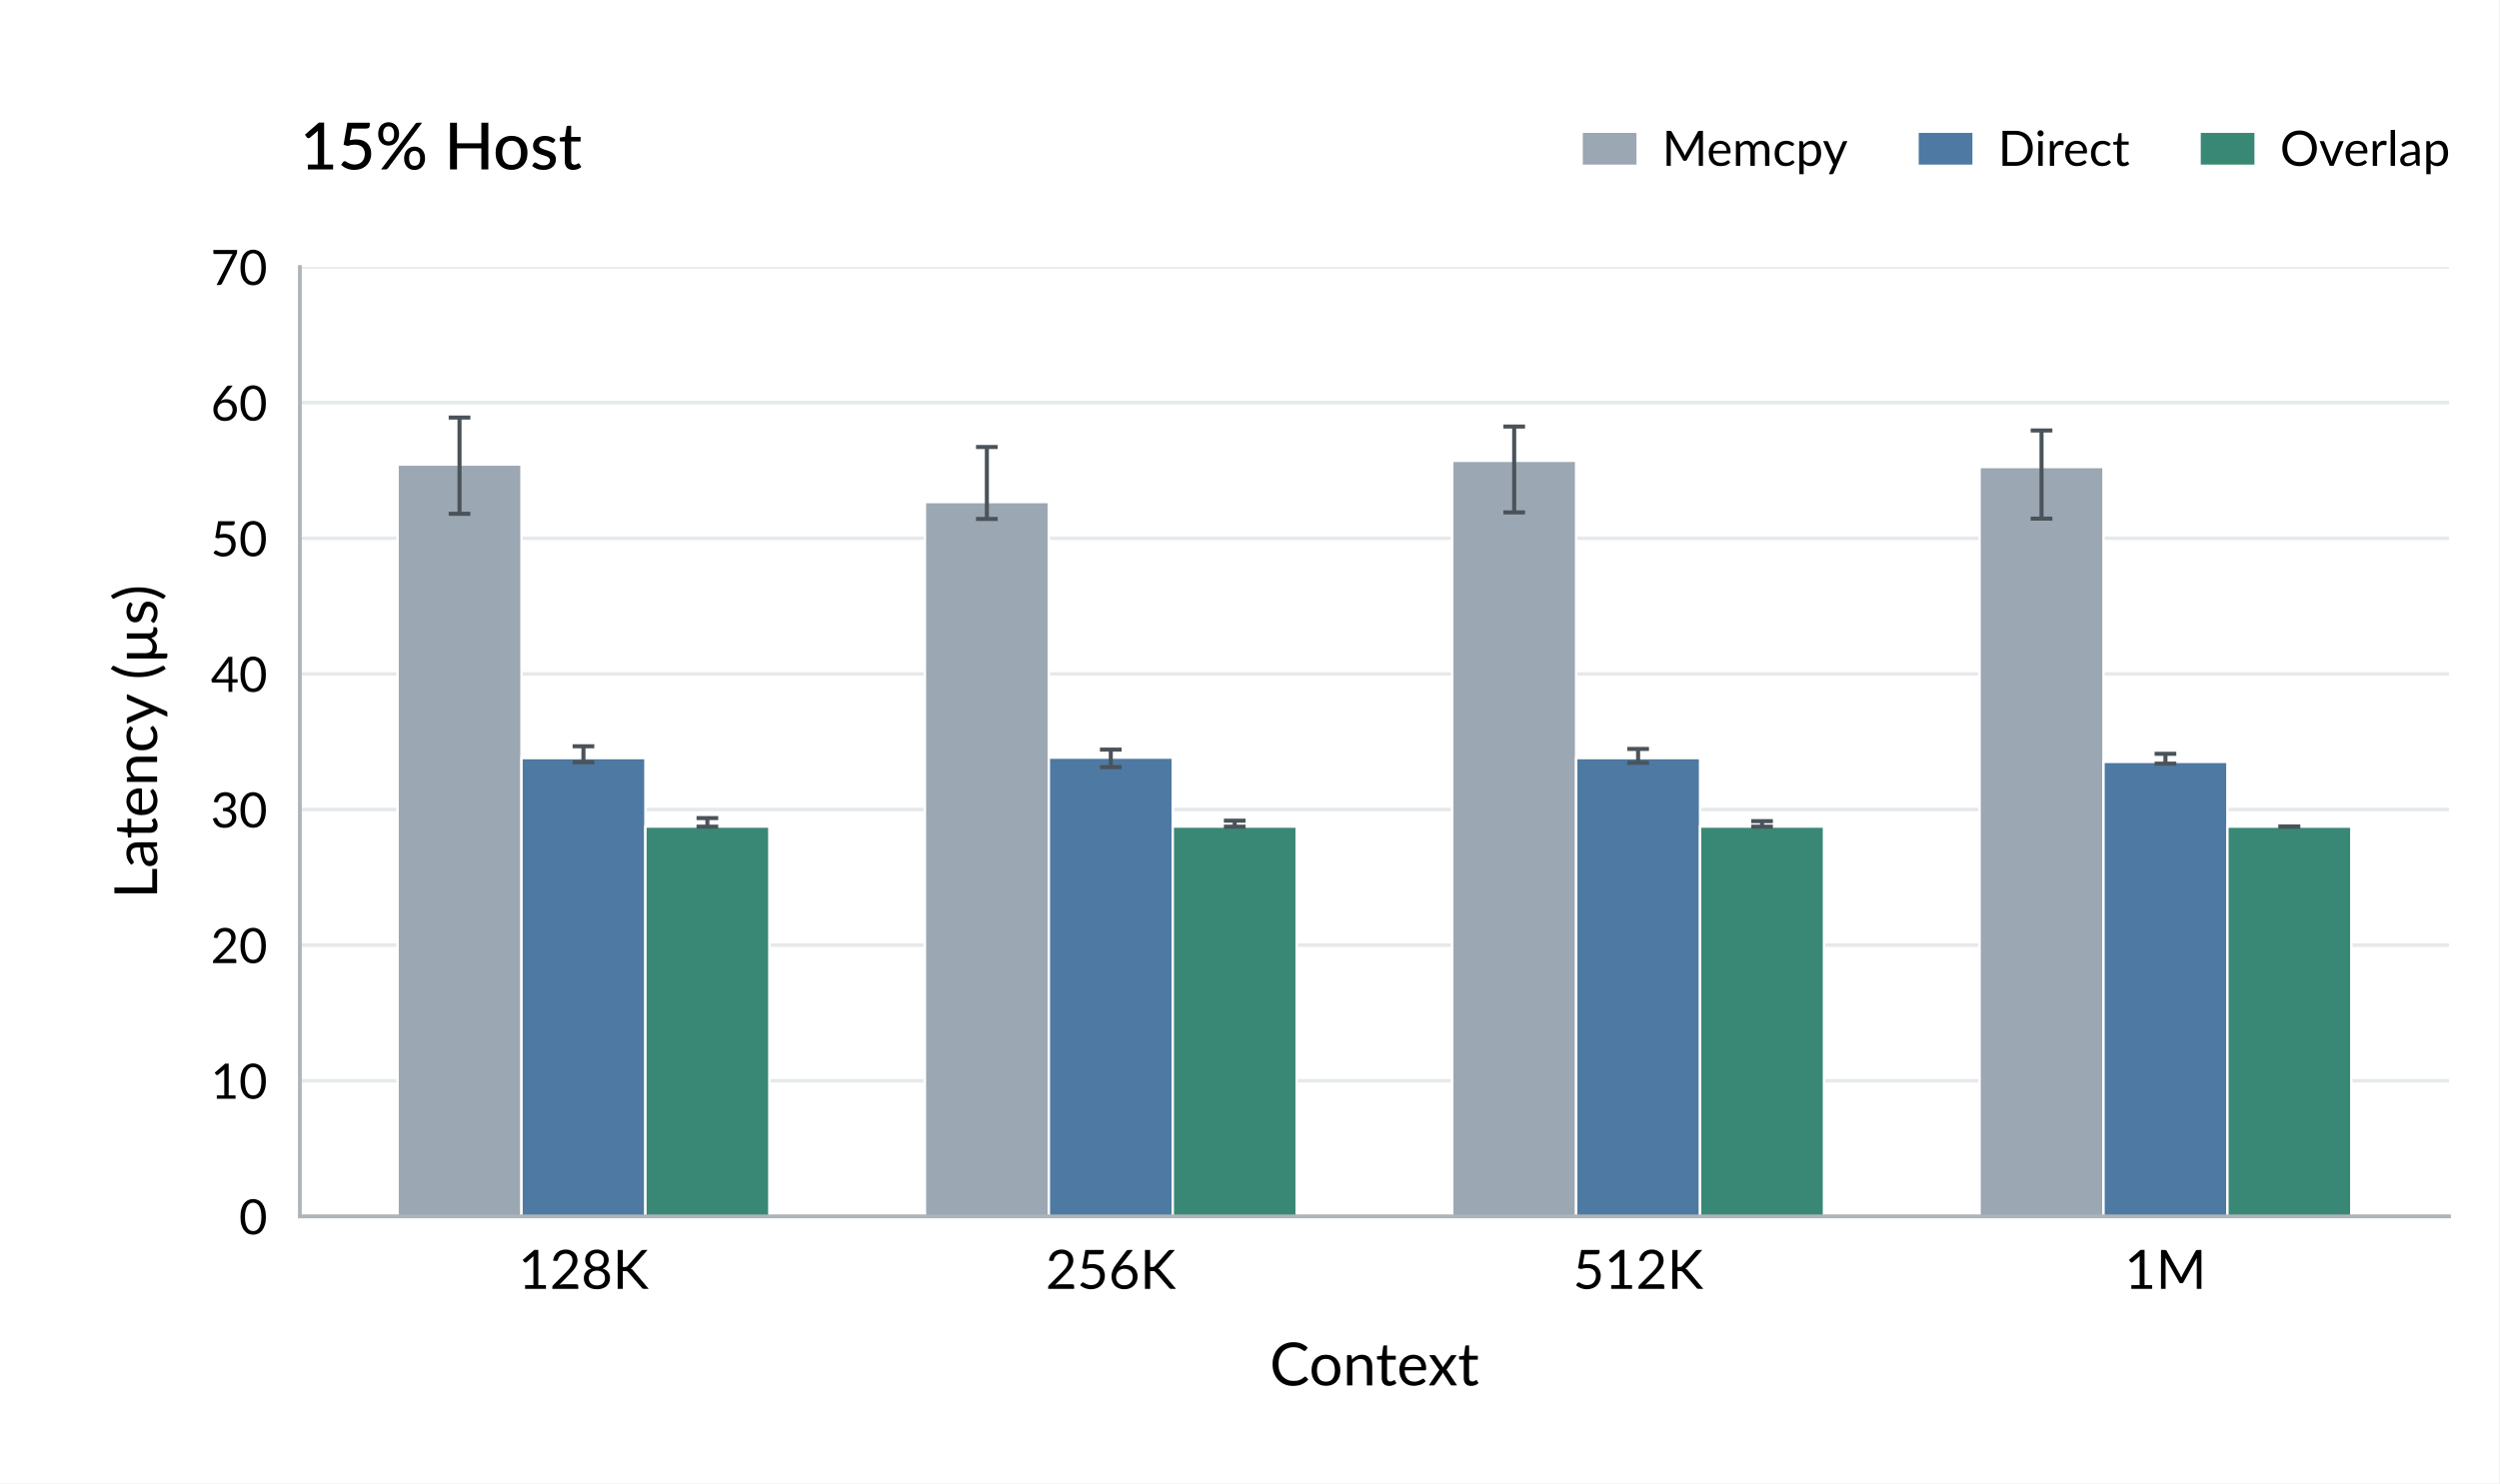
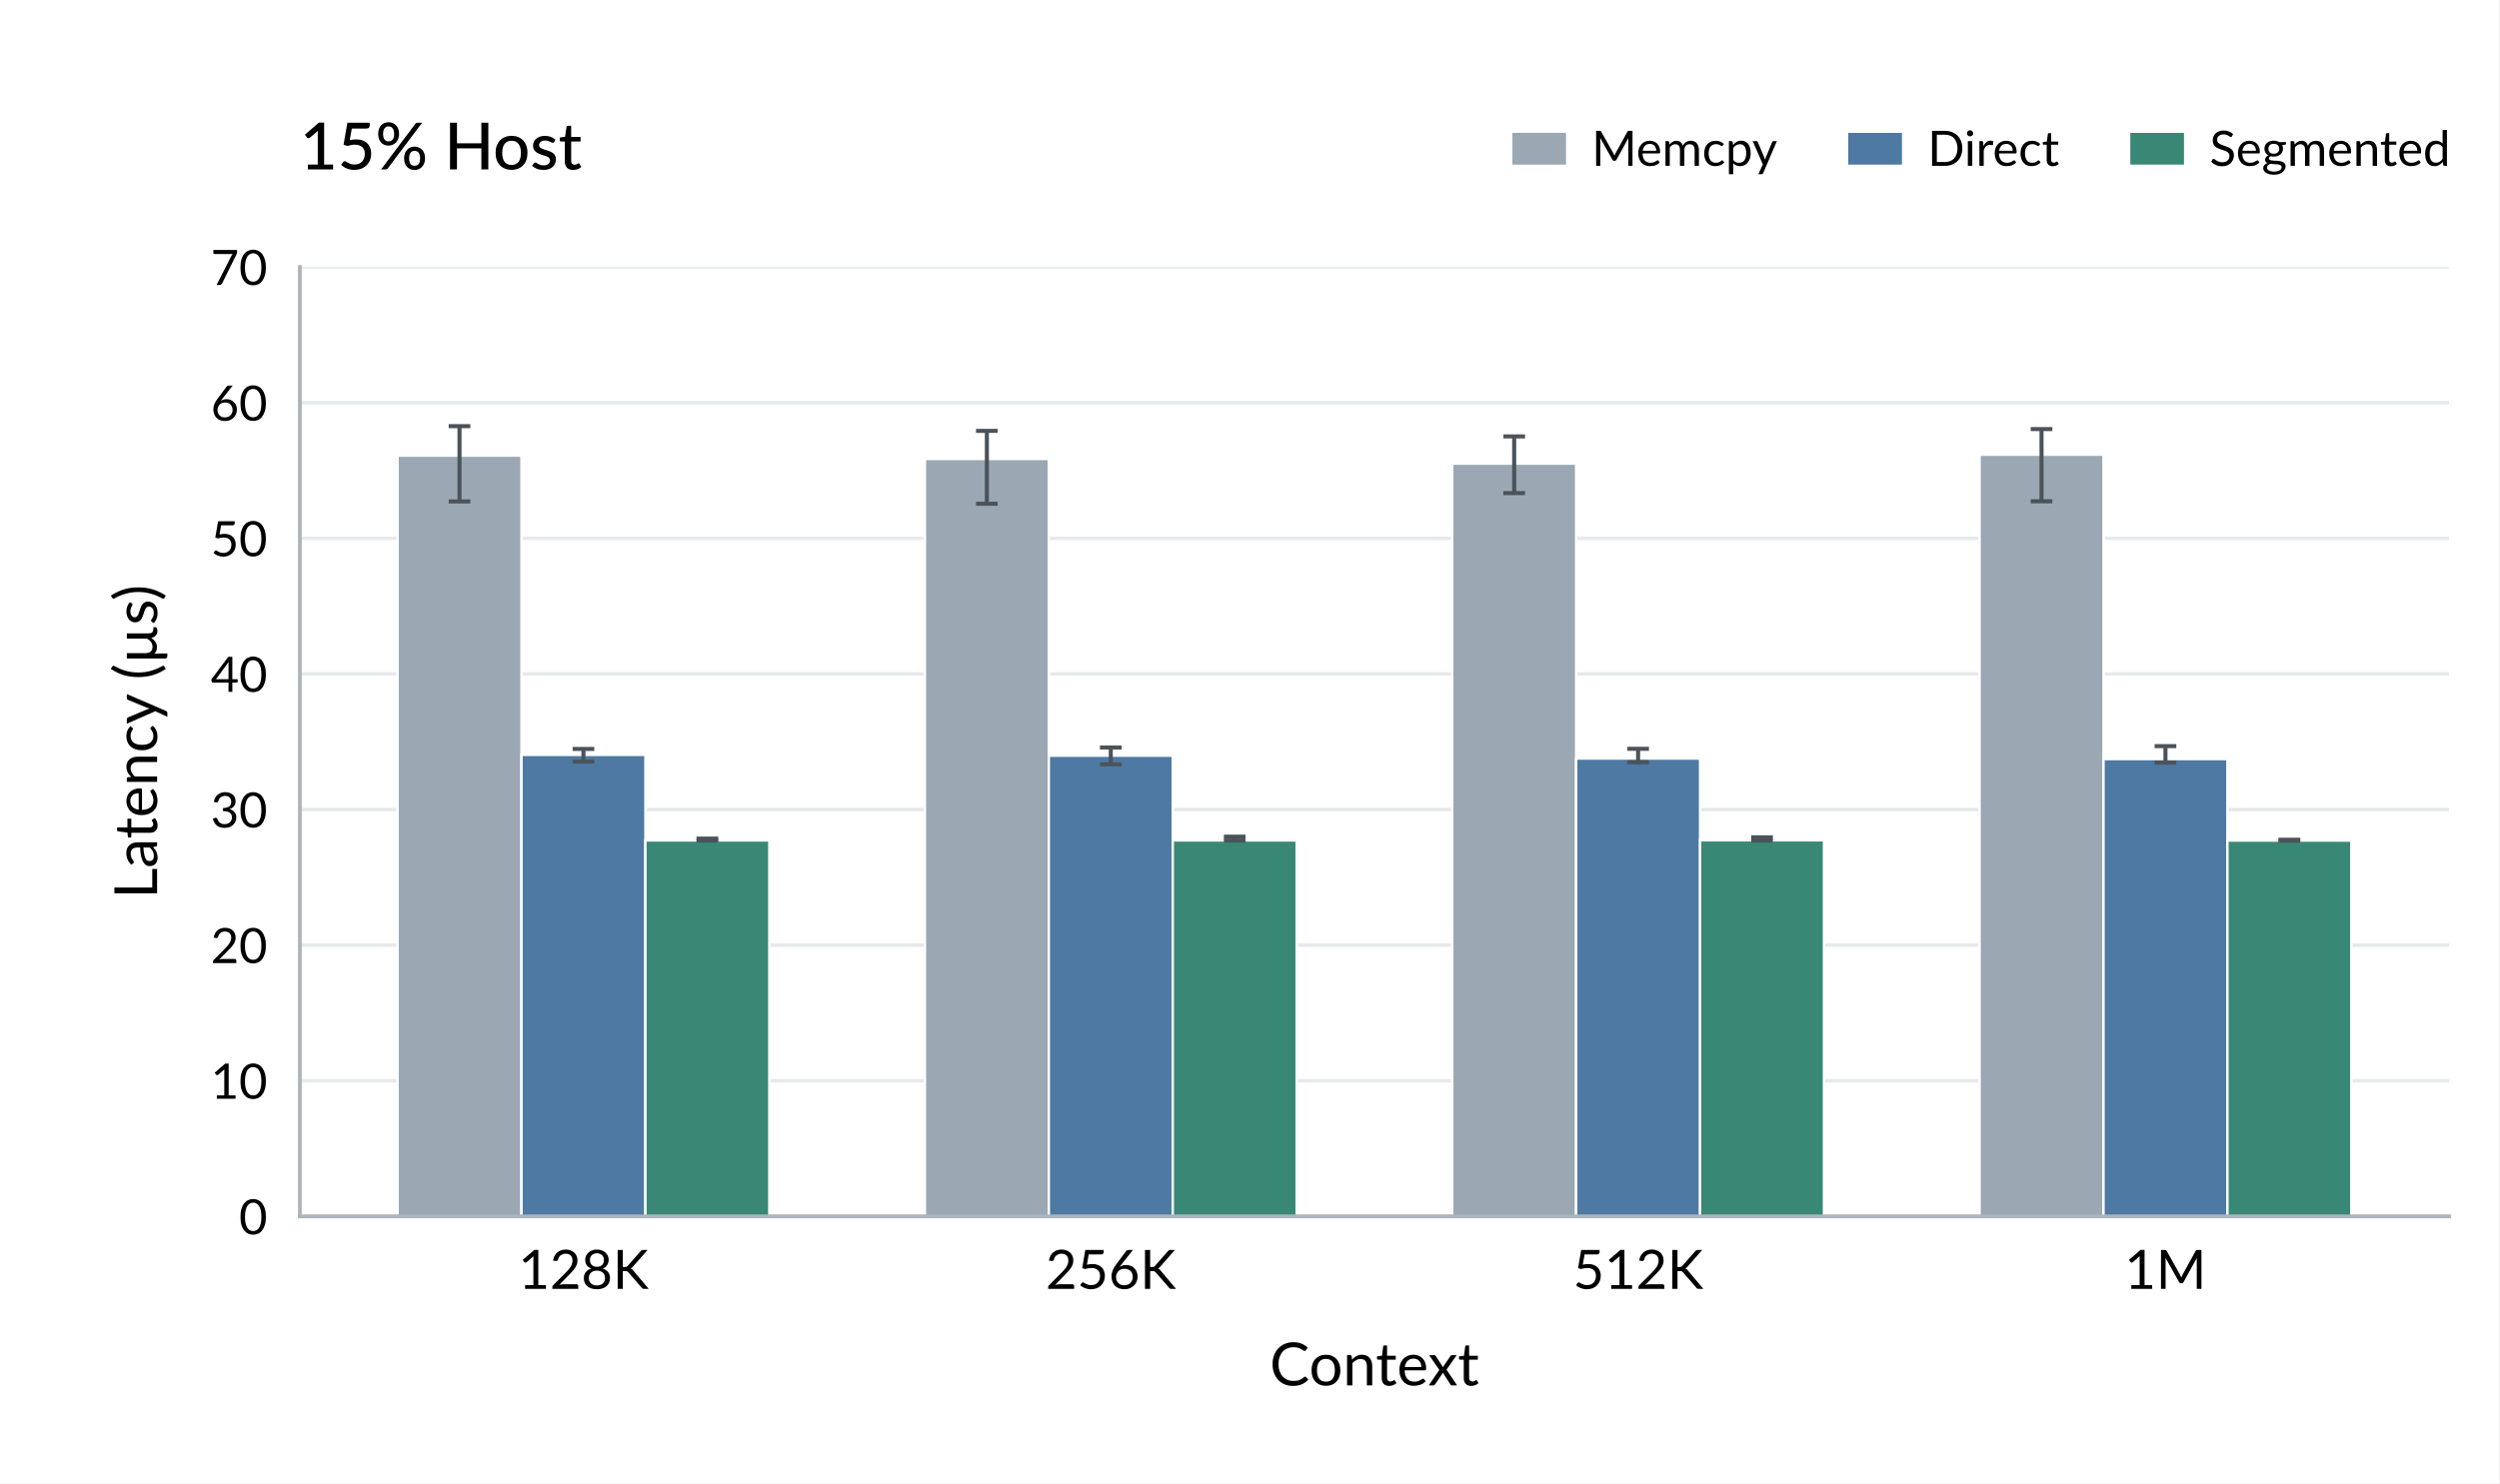
<svg xmlns="http://www.w3.org/2000/svg" xmlns:xlink="http://www.w3.org/1999/xlink" width="460.8pt" height="273.6pt" viewBox="0 0 460.8 273.6" version="1.1">
  <defs>
    <style type="text/css">*{stroke-linejoin: round; stroke-linecap: butt}</style>
  </defs>
  <g id="figure_1">
    <g id="patch_1">
      <path d="M 0 273.6 L 460.8 273.6 L 460.8 0 L 0 0 z " style="fill: #ffffff" />
    </g>
    <g id="axes_1">
      <g id="patch_2">
        <path d="M 55.296 224.352 L 451.584 224.352 L 451.584 49.248 L 55.296 49.248 z " style="fill: #ffffff" />
      </g>
      <g id="matplotlib.axis_1">
        <g id="xtick_1">
          <g id="line2d_1" />
          <g id="text_1">
            <text style="font-size: 10px; font-family: 'Lato'; text-anchor: middle" x="107.585" y="237.718" transform="rotate(-0 107.585 237.7176)">128K</text>
          </g>
        </g>
        <g id="xtick_2">
          <g id="line2d_2" />
          <g id="text_2">
            <text style="font-size: 10px; font-family: 'Lato'; text-anchor: middle" x="204.822" y="237.718" transform="rotate(-0 204.8217 237.7176)">256K</text>
          </g>
        </g>
        <g id="xtick_3">
          <g id="line2d_3" />
          <g id="text_3">
            <text style="font-size: 10px; font-family: 'Lato'; text-anchor: middle" x="302.058" y="237.718" transform="rotate(-0 302.0583 237.7176)">512K</text>
          </g>
        </g>
        <g id="xtick_4">
          <g id="line2d_4" />
          <g id="text_4">
            <text style="font-size: 10px; font-family: 'Lato'; text-anchor: middle" x="399.295" y="237.718" transform="rotate(-0 399.295 237.7176)">1M</text>
          </g>
        </g>
        <g id="text_5">
          <text style="font-size: 11px; font-family: 'Lato'; text-anchor: middle" x="253.44" y="255.535" transform="rotate(-0 253.44 255.5354)">Context</text>
        </g>
      </g>
      <g id="matplotlib.axis_2">
        <g id="ytick_1">
          <g id="line2d_5">
-             <path d="M 55.296 224.352 L 451.584 224.352 " clip-path="url(#p31463d49c4)" style="fill: none; stroke: #e6e9ec; stroke-width: 0.65; stroke-linecap: square" />
+             <path d="M 55.296 224.352 L 451.584 224.352 " clip-path="url(#p01829a4c36)" style="fill: none; stroke: #e6e9ec; stroke-width: 0.65; stroke-linecap: square" />
          </g>
          <g id="line2d_6" />
          <g id="text_6">
            <text style="font-size: 9px; font-family: 'Lato'; text-anchor: end" x="49.296" y="227.667" transform="rotate(-0 49.296 227.6665)">0</text>
          </g>
        </g>
        <g id="ytick_2">
          <g id="line2d_7">
-             <path d="M 55.296 199.337 L 451.584 199.337 " clip-path="url(#p31463d49c4)" style="fill: none; stroke: #e6e9ec; stroke-width: 0.65; stroke-linecap: square" />
+             <path d="M 55.296 199.337 L 451.584 199.337 " clip-path="url(#p01829a4c36)" style="fill: none; stroke: #e6e9ec; stroke-width: 0.65; stroke-linecap: square" />
          </g>
          <g id="line2d_8" />
          <g id="text_7">
            <text style="font-size: 9px; font-family: 'Lato'; text-anchor: end" x="49.296" y="202.652" transform="rotate(-0 49.296 202.6517)">10</text>
          </g>
        </g>
        <g id="ytick_3">
          <g id="line2d_9">
-             <path d="M 55.296 174.322 L 451.584 174.322 " clip-path="url(#p31463d49c4)" style="fill: none; stroke: #e6e9ec; stroke-width: 0.65; stroke-linecap: square" />
+             <path d="M 55.296 174.322 L 451.584 174.322 " clip-path="url(#p01829a4c36)" style="fill: none; stroke: #e6e9ec; stroke-width: 0.65; stroke-linecap: square" />
          </g>
          <g id="line2d_10" />
          <g id="text_8">
            <text style="font-size: 9px; font-family: 'Lato'; text-anchor: end" x="49.296" y="177.637" transform="rotate(-0 49.296 177.6368)">20</text>
          </g>
        </g>
        <g id="ytick_4">
          <g id="line2d_11">
-             <path d="M 55.296 149.307 L 451.584 149.307 " clip-path="url(#p31463d49c4)" style="fill: none; stroke: #e6e9ec; stroke-width: 0.65; stroke-linecap: square" />
+             <path d="M 55.296 149.307 L 451.584 149.307 " clip-path="url(#p01829a4c36)" style="fill: none; stroke: #e6e9ec; stroke-width: 0.65; stroke-linecap: square" />
          </g>
          <g id="line2d_12" />
          <g id="text_9">
            <text style="font-size: 9px; font-family: 'Lato'; text-anchor: end" x="49.296" y="152.622" transform="rotate(-0 49.296 152.622)">30</text>
          </g>
        </g>
        <g id="ytick_5">
          <g id="line2d_13">
-             <path d="M 55.296 124.293 L 451.584 124.293 " clip-path="url(#p31463d49c4)" style="fill: none; stroke: #e6e9ec; stroke-width: 0.65; stroke-linecap: square" />
+             <path d="M 55.296 124.293 L 451.584 124.293 " clip-path="url(#p01829a4c36)" style="fill: none; stroke: #e6e9ec; stroke-width: 0.65; stroke-linecap: square" />
          </g>
          <g id="line2d_14" />
          <g id="text_10">
            <text style="font-size: 9px; font-family: 'Lato'; text-anchor: end" x="49.296" y="127.607" transform="rotate(-0 49.296 127.6071)">40</text>
          </g>
        </g>
        <g id="ytick_6">
          <g id="line2d_15">
-             <path d="M 55.296 99.278 L 451.584 99.278 " clip-path="url(#p31463d49c4)" style="fill: none; stroke: #e6e9ec; stroke-width: 0.65; stroke-linecap: square" />
+             <path d="M 55.296 99.278 L 451.584 99.278 " clip-path="url(#p01829a4c36)" style="fill: none; stroke: #e6e9ec; stroke-width: 0.65; stroke-linecap: square" />
          </g>
          <g id="line2d_16" />
          <g id="text_11">
            <text style="font-size: 9px; font-family: 'Lato'; text-anchor: end" x="49.296" y="102.592" transform="rotate(-0 49.296 102.5922)">50</text>
          </g>
        </g>
        <g id="ytick_7">
          <g id="line2d_17">
-             <path d="M 55.296 74.263 L 451.584 74.263 " clip-path="url(#p31463d49c4)" style="fill: none; stroke: #e6e9ec; stroke-width: 0.65; stroke-linecap: square" />
+             <path d="M 55.296 74.263 L 451.584 74.263 " clip-path="url(#p01829a4c36)" style="fill: none; stroke: #e6e9ec; stroke-width: 0.65; stroke-linecap: square" />
          </g>
          <g id="line2d_18" />
          <g id="text_12">
            <text style="font-size: 9px; font-family: 'Lato'; text-anchor: end" x="49.296" y="77.577" transform="rotate(-0 49.296 77.57739)">60</text>
          </g>
        </g>
        <g id="ytick_8">
          <g id="line2d_19">
-             <path d="M 55.296 49.248 L 451.584 49.248 " clip-path="url(#p31463d49c4)" style="fill: none; stroke: #e6e9ec; stroke-width: 0.65; stroke-linecap: square" />
+             <path d="M 55.296 49.248 L 451.584 49.248 " clip-path="url(#p01829a4c36)" style="fill: none; stroke: #e6e9ec; stroke-width: 0.65; stroke-linecap: square" />
          </g>
          <g id="line2d_20" />
          <g id="text_13">
            <text style="font-size: 9px; font-family: 'Lato'; text-anchor: end" x="49.296" y="52.563" transform="rotate(-0 49.296 52.56253)">70</text>
          </g>
        </g>
        <g id="text_14">
          <text style="font-size: 11px; font-family: 'Lato'; text-anchor: middle" x="28.969" y="136.8" transform="rotate(-90 28.96881 136.8)">Latency (µs)</text>
        </g>
      </g>
      <g id="patch_3">
-         <path d="M 73.309 224.352 L 96.16 224.352 L 96.16 85.684 L 73.309 85.684 z " clip-path="url(#p31463d49c4)" style="fill: #9ba7b2; stroke: #ffffff; stroke-width: 0.45; stroke-linejoin: miter" />
+         <path d="M 73.309 224.352 L 96.16 224.352 L 96.16 84.032 L 73.309 84.032 z " clip-path="url(#p01829a4c36)" style="fill: #9ba7b2; stroke: #ffffff; stroke-width: 0.45; stroke-linejoin: miter" />
      </g>
      <g id="patch_4">
-         <path d="M 170.546 224.352 L 193.396 224.352 L 193.396 92.6 L 170.546 92.6 z " clip-path="url(#p31463d49c4)" style="fill: #9ba7b2; stroke: #ffffff; stroke-width: 0.45; stroke-linejoin: miter" />
+         <path d="M 170.546 224.352 L 193.396 224.352 L 193.396 84.647 L 170.546 84.647 z " clip-path="url(#p01829a4c36)" style="fill: #9ba7b2; stroke: #ffffff; stroke-width: 0.45; stroke-linejoin: miter" />
      </g>
      <g id="patch_5">
-         <path d="M 267.782 224.352 L 290.633 224.352 L 290.633 84.992 L 267.782 84.992 z " clip-path="url(#p31463d49c4)" style="fill: #9ba7b2; stroke: #ffffff; stroke-width: 0.45; stroke-linejoin: miter" />
+         <path d="M 267.782 224.352 L 290.633 224.352 L 290.633 85.505 L 267.782 85.505 z " clip-path="url(#p01829a4c36)" style="fill: #9ba7b2; stroke: #ffffff; stroke-width: 0.45; stroke-linejoin: miter" />
      </g>
      <g id="patch_6">
-         <path d="M 365.019 224.352 L 387.87 224.352 L 387.87 86.132 L 365.019 86.132 z " clip-path="url(#p31463d49c4)" style="fill: #9ba7b2; stroke: #ffffff; stroke-width: 0.45; stroke-linejoin: miter" />
+         <path d="M 365.019 224.352 L 387.87 224.352 L 387.87 83.865 L 365.019 83.865 z " clip-path="url(#p01829a4c36)" style="fill: #9ba7b2; stroke: #ffffff; stroke-width: 0.45; stroke-linejoin: miter" />
      </g>
      <g id="patch_7">
-         <path d="M 96.16 224.352 L 119.01 224.352 L 119.01 139.822 L 96.16 139.822 z " clip-path="url(#p31463d49c4)" style="fill: #4d79a3; stroke: #ffffff; stroke-width: 0.45; stroke-linejoin: miter" />
+         <path d="M 96.16 224.352 L 119.01 224.352 L 119.01 139.233 L 96.16 139.233 z " clip-path="url(#p01829a4c36)" style="fill: #4d79a3; stroke: #ffffff; stroke-width: 0.45; stroke-linejoin: miter" />
      </g>
      <g id="patch_8">
-         <path d="M 193.396 224.352 L 216.247 224.352 L 216.247 139.732 L 193.396 139.732 z " clip-path="url(#p31463d49c4)" style="fill: #4d79a3; stroke: #ffffff; stroke-width: 0.45; stroke-linejoin: miter" />
+         <path d="M 193.396 224.352 L 216.247 224.352 L 216.247 139.374 L 193.396 139.374 z " clip-path="url(#p01829a4c36)" style="fill: #4d79a3; stroke: #ffffff; stroke-width: 0.45; stroke-linejoin: miter" />
      </g>
      <g id="patch_9">
-         <path d="M 290.633 224.352 L 313.484 224.352 L 313.484 139.822 L 290.633 139.822 z " clip-path="url(#p31463d49c4)" style="fill: #4d79a3; stroke: #ffffff; stroke-width: 0.45; stroke-linejoin: miter" />
+         <path d="M 290.633 224.352 L 313.484 224.352 L 313.484 139.911 L 290.633 139.911 z " clip-path="url(#p01829a4c36)" style="fill: #4d79a3; stroke: #ffffff; stroke-width: 0.45; stroke-linejoin: miter" />
      </g>
      <g id="patch_10">
-         <path d="M 387.87 224.352 L 410.72 224.352 L 410.72 140.526 L 387.87 140.526 z " clip-path="url(#p31463d49c4)" style="fill: #4d79a3; stroke: #ffffff; stroke-width: 0.45; stroke-linejoin: miter" />
+         <path d="M 387.87 224.352 L 410.72 224.352 L 410.72 140.001 L 387.87 140.001 z " clip-path="url(#p01829a4c36)" style="fill: #4d79a3; stroke: #ffffff; stroke-width: 0.45; stroke-linejoin: miter" />
      </g>
      <g id="patch_11">
-         <path d="M 119.01 224.352 L 141.861 224.352 L 141.861 152.45 L 119.01 152.45 z " clip-path="url(#p31463d49c4)" style="fill: #398875; stroke: #ffffff; stroke-width: 0.45; stroke-linejoin: miter" />
+         <path d="M 119.01 224.352 L 141.861 224.352 L 141.861 155.012 L 119.01 155.012 z " clip-path="url(#p01829a4c36)" style="fill: #398875; stroke: #ffffff; stroke-width: 0.45; stroke-linejoin: miter" />
      </g>
      <g id="patch_12">
-         <path d="M 216.247 224.352 L 239.098 224.352 L 239.098 152.45 L 216.247 152.45 z " clip-path="url(#p31463d49c4)" style="fill: #398875; stroke: #ffffff; stroke-width: 0.45; stroke-linejoin: miter" />
+         <path d="M 216.247 224.352 L 239.098 224.352 L 239.098 155.012 L 216.247 155.012 z " clip-path="url(#p01829a4c36)" style="fill: #398875; stroke: #ffffff; stroke-width: 0.45; stroke-linejoin: miter" />
      </g>
      <g id="patch_13">
-         <path d="M 313.484 224.352 L 336.334 224.352 L 336.334 152.45 L 313.484 152.45 z " clip-path="url(#p31463d49c4)" style="fill: #398875; stroke: #ffffff; stroke-width: 0.45; stroke-linejoin: miter" />
+         <path d="M 313.484 224.352 L 336.334 224.352 L 336.334 154.986 L 313.484 154.986 z " clip-path="url(#p01829a4c36)" style="fill: #398875; stroke: #ffffff; stroke-width: 0.45; stroke-linejoin: miter" />
      </g>
      <g id="patch_14">
-         <path d="M 410.72 224.352 L 433.571 224.352 L 433.571 152.463 L 410.72 152.463 z " clip-path="url(#p31463d49c4)" style="fill: #398875; stroke: #ffffff; stroke-width: 0.45; stroke-linejoin: miter" />
+         <path d="M 410.72 224.352 L 433.571 224.352 L 433.571 155.037 L 410.72 155.037 z " clip-path="url(#p01829a4c36)" style="fill: #398875; stroke: #ffffff; stroke-width: 0.45; stroke-linejoin: miter" />
      </g>
      <g id="LineCollection_1">
-         <path d="M 84.734 94.765 L 84.734 77.013 " clip-path="url(#p31463d49c4)" style="fill: none; stroke: #4b535a; stroke-width: 0.75" />
-         <path d="M 181.971 95.712 L 181.971 82.444 " clip-path="url(#p31463d49c4)" style="fill: none; stroke: #4b535a; stroke-width: 0.75" />
-         <path d="M 279.208 94.508 L 279.208 78.678 " clip-path="url(#p31463d49c4)" style="fill: none; stroke: #4b535a; stroke-width: 0.75" />
-         <path d="M 376.444 95.661 L 376.444 79.396 " clip-path="url(#p31463d49c4)" style="fill: none; stroke: #4b535a; stroke-width: 0.75" />
+         <path d="M 84.734 92.485 L 84.734 78.601 " clip-path="url(#p01829a4c36)" style="fill: none; stroke: #4b535a; stroke-width: 0.75" />
+         <path d="M 181.971 92.92 L 181.971 79.472 " clip-path="url(#p01829a4c36)" style="fill: none; stroke: #4b535a; stroke-width: 0.75" />
+         <path d="M 279.208 90.948 L 279.208 80.497 " clip-path="url(#p01829a4c36)" style="fill: none; stroke: #4b535a; stroke-width: 0.75" />
+         <path d="M 376.444 92.459 L 376.444 79.139 " clip-path="url(#p01829a4c36)" style="fill: none; stroke: #4b535a; stroke-width: 0.75" />
      </g>
      <g id="line2d_21">
        <defs>
-           <path id="m077724e8de" d="M 2 0 L -2 -0 " style="stroke: #4b535a; stroke-width: 0.75" />
+           <path id="m5818bd9afc" d="M 2 0 L -2 -0 " style="stroke: #4b535a; stroke-width: 0.75" />
        </defs>
-         <g clip-path="url(#p31463d49c4)">
-           <use xlink:href="#m077724e8de" x="84.734" y="94.765" style="fill: #1f77b4; stroke: #4b535a; stroke-width: 0.75" />
-           <use xlink:href="#m077724e8de" x="181.971" y="95.712" style="fill: #1f77b4; stroke: #4b535a; stroke-width: 0.75" />
-           <use xlink:href="#m077724e8de" x="279.208" y="94.508" style="fill: #1f77b4; stroke: #4b535a; stroke-width: 0.75" />
-           <use xlink:href="#m077724e8de" x="376.444" y="95.661" style="fill: #1f77b4; stroke: #4b535a; stroke-width: 0.75" />
+         <g clip-path="url(#p01829a4c36)">
+           <use xlink:href="#m5818bd9afc" x="84.734" y="92.485" style="fill: #1f77b4; stroke: #4b535a; stroke-width: 0.75" />
+           <use xlink:href="#m5818bd9afc" x="181.971" y="92.92" style="fill: #1f77b4; stroke: #4b535a; stroke-width: 0.75" />
+           <use xlink:href="#m5818bd9afc" x="279.208" y="90.948" style="fill: #1f77b4; stroke: #4b535a; stroke-width: 0.75" />
+           <use xlink:href="#m5818bd9afc" x="376.444" y="92.459" style="fill: #1f77b4; stroke: #4b535a; stroke-width: 0.75" />
        </g>
      </g>
      <g id="line2d_22">
-         <g clip-path="url(#p31463d49c4)">
-           <use xlink:href="#m077724e8de" x="84.734" y="77.013" style="fill: #1f77b4; stroke: #4b535a; stroke-width: 0.75" />
-           <use xlink:href="#m077724e8de" x="181.971" y="82.444" style="fill: #1f77b4; stroke: #4b535a; stroke-width: 0.75" />
-           <use xlink:href="#m077724e8de" x="279.208" y="78.678" style="fill: #1f77b4; stroke: #4b535a; stroke-width: 0.75" />
-           <use xlink:href="#m077724e8de" x="376.444" y="79.396" style="fill: #1f77b4; stroke: #4b535a; stroke-width: 0.75" />
+         <g clip-path="url(#p01829a4c36)">
+           <use xlink:href="#m5818bd9afc" x="84.734" y="78.601" style="fill: #1f77b4; stroke: #4b535a; stroke-width: 0.75" />
+           <use xlink:href="#m5818bd9afc" x="181.971" y="79.472" style="fill: #1f77b4; stroke: #4b535a; stroke-width: 0.75" />
+           <use xlink:href="#m5818bd9afc" x="279.208" y="80.497" style="fill: #1f77b4; stroke: #4b535a; stroke-width: 0.75" />
+           <use xlink:href="#m5818bd9afc" x="376.444" y="79.139" style="fill: #1f77b4; stroke: #4b535a; stroke-width: 0.75" />
        </g>
      </g>
      <g id="LineCollection_2">
-         <path d="M 107.585 140.59 L 107.585 137.645 " clip-path="url(#p31463d49c4)" style="fill: none; stroke: #4b535a; stroke-width: 0.75" />
-         <path d="M 204.822 141.487 L 204.822 138.259 " clip-path="url(#p31463d49c4)" style="fill: none; stroke: #4b535a; stroke-width: 0.75" />
-         <path d="M 302.058 140.693 L 302.058 138.131 " clip-path="url(#p31463d49c4)" style="fill: none; stroke: #4b535a; stroke-width: 0.75" />
-         <path d="M 399.295 140.846 L 399.295 139.028 " clip-path="url(#p31463d49c4)" style="fill: none; stroke: #4b535a; stroke-width: 0.75" />
+         <path d="M 107.585 140.488 L 107.585 138.131 " clip-path="url(#p01829a4c36)" style="fill: none; stroke: #4b535a; stroke-width: 0.75" />
+         <path d="M 204.822 140.974 L 204.822 137.875 " clip-path="url(#p01829a4c36)" style="fill: none; stroke: #4b535a; stroke-width: 0.75" />
+         <path d="M 302.058 140.59 L 302.058 138.106 " clip-path="url(#p01829a4c36)" style="fill: none; stroke: #4b535a; stroke-width: 0.75" />
+         <path d="M 399.295 140.667 L 399.295 137.619 " clip-path="url(#p01829a4c36)" style="fill: none; stroke: #4b535a; stroke-width: 0.75" />
      </g>
      <g id="line2d_23">
-         <g clip-path="url(#p31463d49c4)">
-           <use xlink:href="#m077724e8de" x="107.585" y="140.59" style="fill: #1f77b4; stroke: #4b535a; stroke-width: 0.75" />
-           <use xlink:href="#m077724e8de" x="204.822" y="141.487" style="fill: #1f77b4; stroke: #4b535a; stroke-width: 0.75" />
-           <use xlink:href="#m077724e8de" x="302.058" y="140.693" style="fill: #1f77b4; stroke: #4b535a; stroke-width: 0.75" />
-           <use xlink:href="#m077724e8de" x="399.295" y="140.846" style="fill: #1f77b4; stroke: #4b535a; stroke-width: 0.75" />
+         <g clip-path="url(#p01829a4c36)">
+           <use xlink:href="#m5818bd9afc" x="107.585" y="140.488" style="fill: #1f77b4; stroke: #4b535a; stroke-width: 0.75" />
+           <use xlink:href="#m5818bd9afc" x="204.822" y="140.974" style="fill: #1f77b4; stroke: #4b535a; stroke-width: 0.75" />
+           <use xlink:href="#m5818bd9afc" x="302.058" y="140.59" style="fill: #1f77b4; stroke: #4b535a; stroke-width: 0.75" />
+           <use xlink:href="#m5818bd9afc" x="399.295" y="140.667" style="fill: #1f77b4; stroke: #4b535a; stroke-width: 0.75" />
        </g>
      </g>
      <g id="line2d_24">
-         <g clip-path="url(#p31463d49c4)">
-           <use xlink:href="#m077724e8de" x="107.585" y="137.645" style="fill: #1f77b4; stroke: #4b535a; stroke-width: 0.75" />
-           <use xlink:href="#m077724e8de" x="204.822" y="138.259" style="fill: #1f77b4; stroke: #4b535a; stroke-width: 0.75" />
-           <use xlink:href="#m077724e8de" x="302.058" y="138.131" style="fill: #1f77b4; stroke: #4b535a; stroke-width: 0.75" />
-           <use xlink:href="#m077724e8de" x="399.295" y="139.028" style="fill: #1f77b4; stroke: #4b535a; stroke-width: 0.75" />
+         <g clip-path="url(#p01829a4c36)">
+           <use xlink:href="#m5818bd9afc" x="107.585" y="138.131" style="fill: #1f77b4; stroke: #4b535a; stroke-width: 0.75" />
+           <use xlink:href="#m5818bd9afc" x="204.822" y="137.875" style="fill: #1f77b4; stroke: #4b535a; stroke-width: 0.75" />
+           <use xlink:href="#m5818bd9afc" x="302.058" y="138.106" style="fill: #1f77b4; stroke: #4b535a; stroke-width: 0.75" />
+           <use xlink:href="#m5818bd9afc" x="399.295" y="137.619" style="fill: #1f77b4; stroke: #4b535a; stroke-width: 0.75" />
        </g>
      </g>
      <g id="LineCollection_3">
-         <path d="M 130.436 152.476 L 130.436 150.888 " clip-path="url(#p31463d49c4)" style="fill: none; stroke: #4b535a; stroke-width: 0.75" />
-         <path d="M 227.672 152.476 L 227.672 151.374 " clip-path="url(#p31463d49c4)" style="fill: none; stroke: #4b535a; stroke-width: 0.75" />
-         <path d="M 324.909 152.476 L 324.909 151.451 " clip-path="url(#p31463d49c4)" style="fill: none; stroke: #4b535a; stroke-width: 0.75" />
-         <path d="M 422.146 152.476 L 422.146 152.45 " clip-path="url(#p31463d49c4)" style="fill: none; stroke: #4b535a; stroke-width: 0.75" />
+         <path d="M 130.436 155.037 L 130.436 154.679 " clip-path="url(#p01829a4c36)" style="fill: none; stroke: #4b535a; stroke-width: 0.75" />
+         <path d="M 227.672 155.037 L 227.672 154.32 " clip-path="url(#p01829a4c36)" style="fill: none; stroke: #4b535a; stroke-width: 0.75" />
+         <path d="M 324.909 155.037 L 324.909 154.448 " clip-path="url(#p01829a4c36)" style="fill: none; stroke: #4b535a; stroke-width: 0.75" />
+         <path d="M 422.146 155.063 L 422.146 154.884 " clip-path="url(#p01829a4c36)" style="fill: none; stroke: #4b535a; stroke-width: 0.75" />
      </g>
      <g id="line2d_25">
-         <g clip-path="url(#p31463d49c4)">
-           <use xlink:href="#m077724e8de" x="130.436" y="152.476" style="fill: #1f77b4; stroke: #4b535a; stroke-width: 0.75" />
-           <use xlink:href="#m077724e8de" x="227.672" y="152.476" style="fill: #1f77b4; stroke: #4b535a; stroke-width: 0.75" />
-           <use xlink:href="#m077724e8de" x="324.909" y="152.476" style="fill: #1f77b4; stroke: #4b535a; stroke-width: 0.75" />
-           <use xlink:href="#m077724e8de" x="422.146" y="152.476" style="fill: #1f77b4; stroke: #4b535a; stroke-width: 0.75" />
+         <g clip-path="url(#p01829a4c36)">
+           <use xlink:href="#m5818bd9afc" x="130.436" y="155.037" style="fill: #1f77b4; stroke: #4b535a; stroke-width: 0.75" />
+           <use xlink:href="#m5818bd9afc" x="227.672" y="155.037" style="fill: #1f77b4; stroke: #4b535a; stroke-width: 0.75" />
+           <use xlink:href="#m5818bd9afc" x="324.909" y="155.037" style="fill: #1f77b4; stroke: #4b535a; stroke-width: 0.75" />
+           <use xlink:href="#m5818bd9afc" x="422.146" y="155.063" style="fill: #1f77b4; stroke: #4b535a; stroke-width: 0.75" />
        </g>
      </g>
      <g id="line2d_26">
-         <g clip-path="url(#p31463d49c4)">
-           <use xlink:href="#m077724e8de" x="130.436" y="150.888" style="fill: #1f77b4; stroke: #4b535a; stroke-width: 0.75" />
-           <use xlink:href="#m077724e8de" x="227.672" y="151.374" style="fill: #1f77b4; stroke: #4b535a; stroke-width: 0.75" />
-           <use xlink:href="#m077724e8de" x="324.909" y="151.451" style="fill: #1f77b4; stroke: #4b535a; stroke-width: 0.75" />
-           <use xlink:href="#m077724e8de" x="422.146" y="152.45" style="fill: #1f77b4; stroke: #4b535a; stroke-width: 0.75" />
+         <g clip-path="url(#p01829a4c36)">
+           <use xlink:href="#m5818bd9afc" x="130.436" y="154.679" style="fill: #1f77b4; stroke: #4b535a; stroke-width: 0.75" />
+           <use xlink:href="#m5818bd9afc" x="227.672" y="154.32" style="fill: #1f77b4; stroke: #4b535a; stroke-width: 0.75" />
+           <use xlink:href="#m5818bd9afc" x="324.909" y="154.448" style="fill: #1f77b4; stroke: #4b535a; stroke-width: 0.75" />
+           <use xlink:href="#m5818bd9afc" x="422.146" y="154.884" style="fill: #1f77b4; stroke: #4b535a; stroke-width: 0.75" />
        </g>
      </g>
      <g id="patch_15">
        <path d="M 55.296 224.352 L 55.296 49.248 " style="fill: none; stroke: #adb4ba; stroke-width: 0.7; stroke-linejoin: miter; stroke-linecap: square" />
      </g>
      <g id="patch_16">
        <path d="M 55.296 224.352 L 451.584 224.352 " style="fill: none; stroke: #adb4ba; stroke-width: 0.7; stroke-linejoin: miter; stroke-linecap: square" />
      </g>
      <g id="text_15">
        <text style="font-weight: 500; font-size: 12px; font-family: 'Lato'; text-anchor: start" x="55.296" y="31.248" transform="rotate(-0 55.296 31.248)">15% Host</text>
      </g>
      <g id="legend_1">
        <g id="patch_17">
-           <path d="M 291.633 30.585 L 301.983 30.585 L 301.983 24.285 L 291.633 24.285 z " style="fill: #9ba7b2; stroke: #ffffff; stroke-width: 0.45; stroke-linejoin: miter" />
+           <path d="M 278.642 30.585 L 288.992 30.585 L 288.992 24.285 L 278.642 24.285 z " style="fill: #9ba7b2; stroke: #ffffff; stroke-width: 0.45; stroke-linejoin: miter" />
        </g>
        <g id="text_16">
-           <text style="font-size: 9px; font-family: 'Lato'; text-anchor: start" x="306.483" y="30.585" transform="rotate(-0 306.483 30.5849)">Memcpy</text>
+           <text style="font-size: 9px; font-family: 'Lato'; text-anchor: start" x="293.492" y="30.585" transform="rotate(-0 293.492 30.5849)">Memcpy</text>
        </g>
        <g id="patch_18">
-           <path d="M 353.574 30.585 L 363.924 30.585 L 363.924 24.285 L 353.574 24.285 z " style="fill: #4d79a3; stroke: #ffffff; stroke-width: 0.45; stroke-linejoin: miter" />
+           <path d="M 340.583 30.585 L 350.933 30.585 L 350.933 24.285 L 340.583 24.285 z " style="fill: #4d79a3; stroke: #ffffff; stroke-width: 0.45; stroke-linejoin: miter" />
        </g>
        <g id="text_17">
-           <text style="font-size: 9px; font-family: 'Lato'; text-anchor: start" x="368.424" y="30.585" transform="rotate(-0 368.4241 30.5849)">Direct</text>
+           <text style="font-size: 9px; font-family: 'Lato'; text-anchor: start" x="355.433" y="30.585" transform="rotate(-0 355.4331 30.5849)">Direct</text>
        </g>
        <g id="patch_19">
-           <path d="M 405.58 30.585 L 415.93 30.585 L 415.93 24.285 L 405.58 24.285 z " style="fill: #398875; stroke: #ffffff; stroke-width: 0.45; stroke-linejoin: miter" />
+           <path d="M 392.589 30.585 L 402.939 30.585 L 402.939 24.285 L 392.589 24.285 z " style="fill: #398875; stroke: #ffffff; stroke-width: 0.45; stroke-linejoin: miter" />
        </g>
        <g id="text_18">
-           <text style="font-size: 9px; font-family: 'Lato'; text-anchor: start" x="420.43" y="30.585" transform="rotate(-0 420.43 30.5849)">Overlap</text>
+           <text style="font-size: 9px; font-family: 'Lato'; text-anchor: start" x="407.439" y="30.585" transform="rotate(-0 407.4391 30.5849)">Segmented</text>
        </g>
      </g>
    </g>
  </g>
  <defs>
-     <clipPath id="p31463d49c4">
+     <clipPath id="p01829a4c36">
      <rect x="55.296" y="49.248" width="396.288" height="175.104" />
    </clipPath>
  </defs>
</svg>
